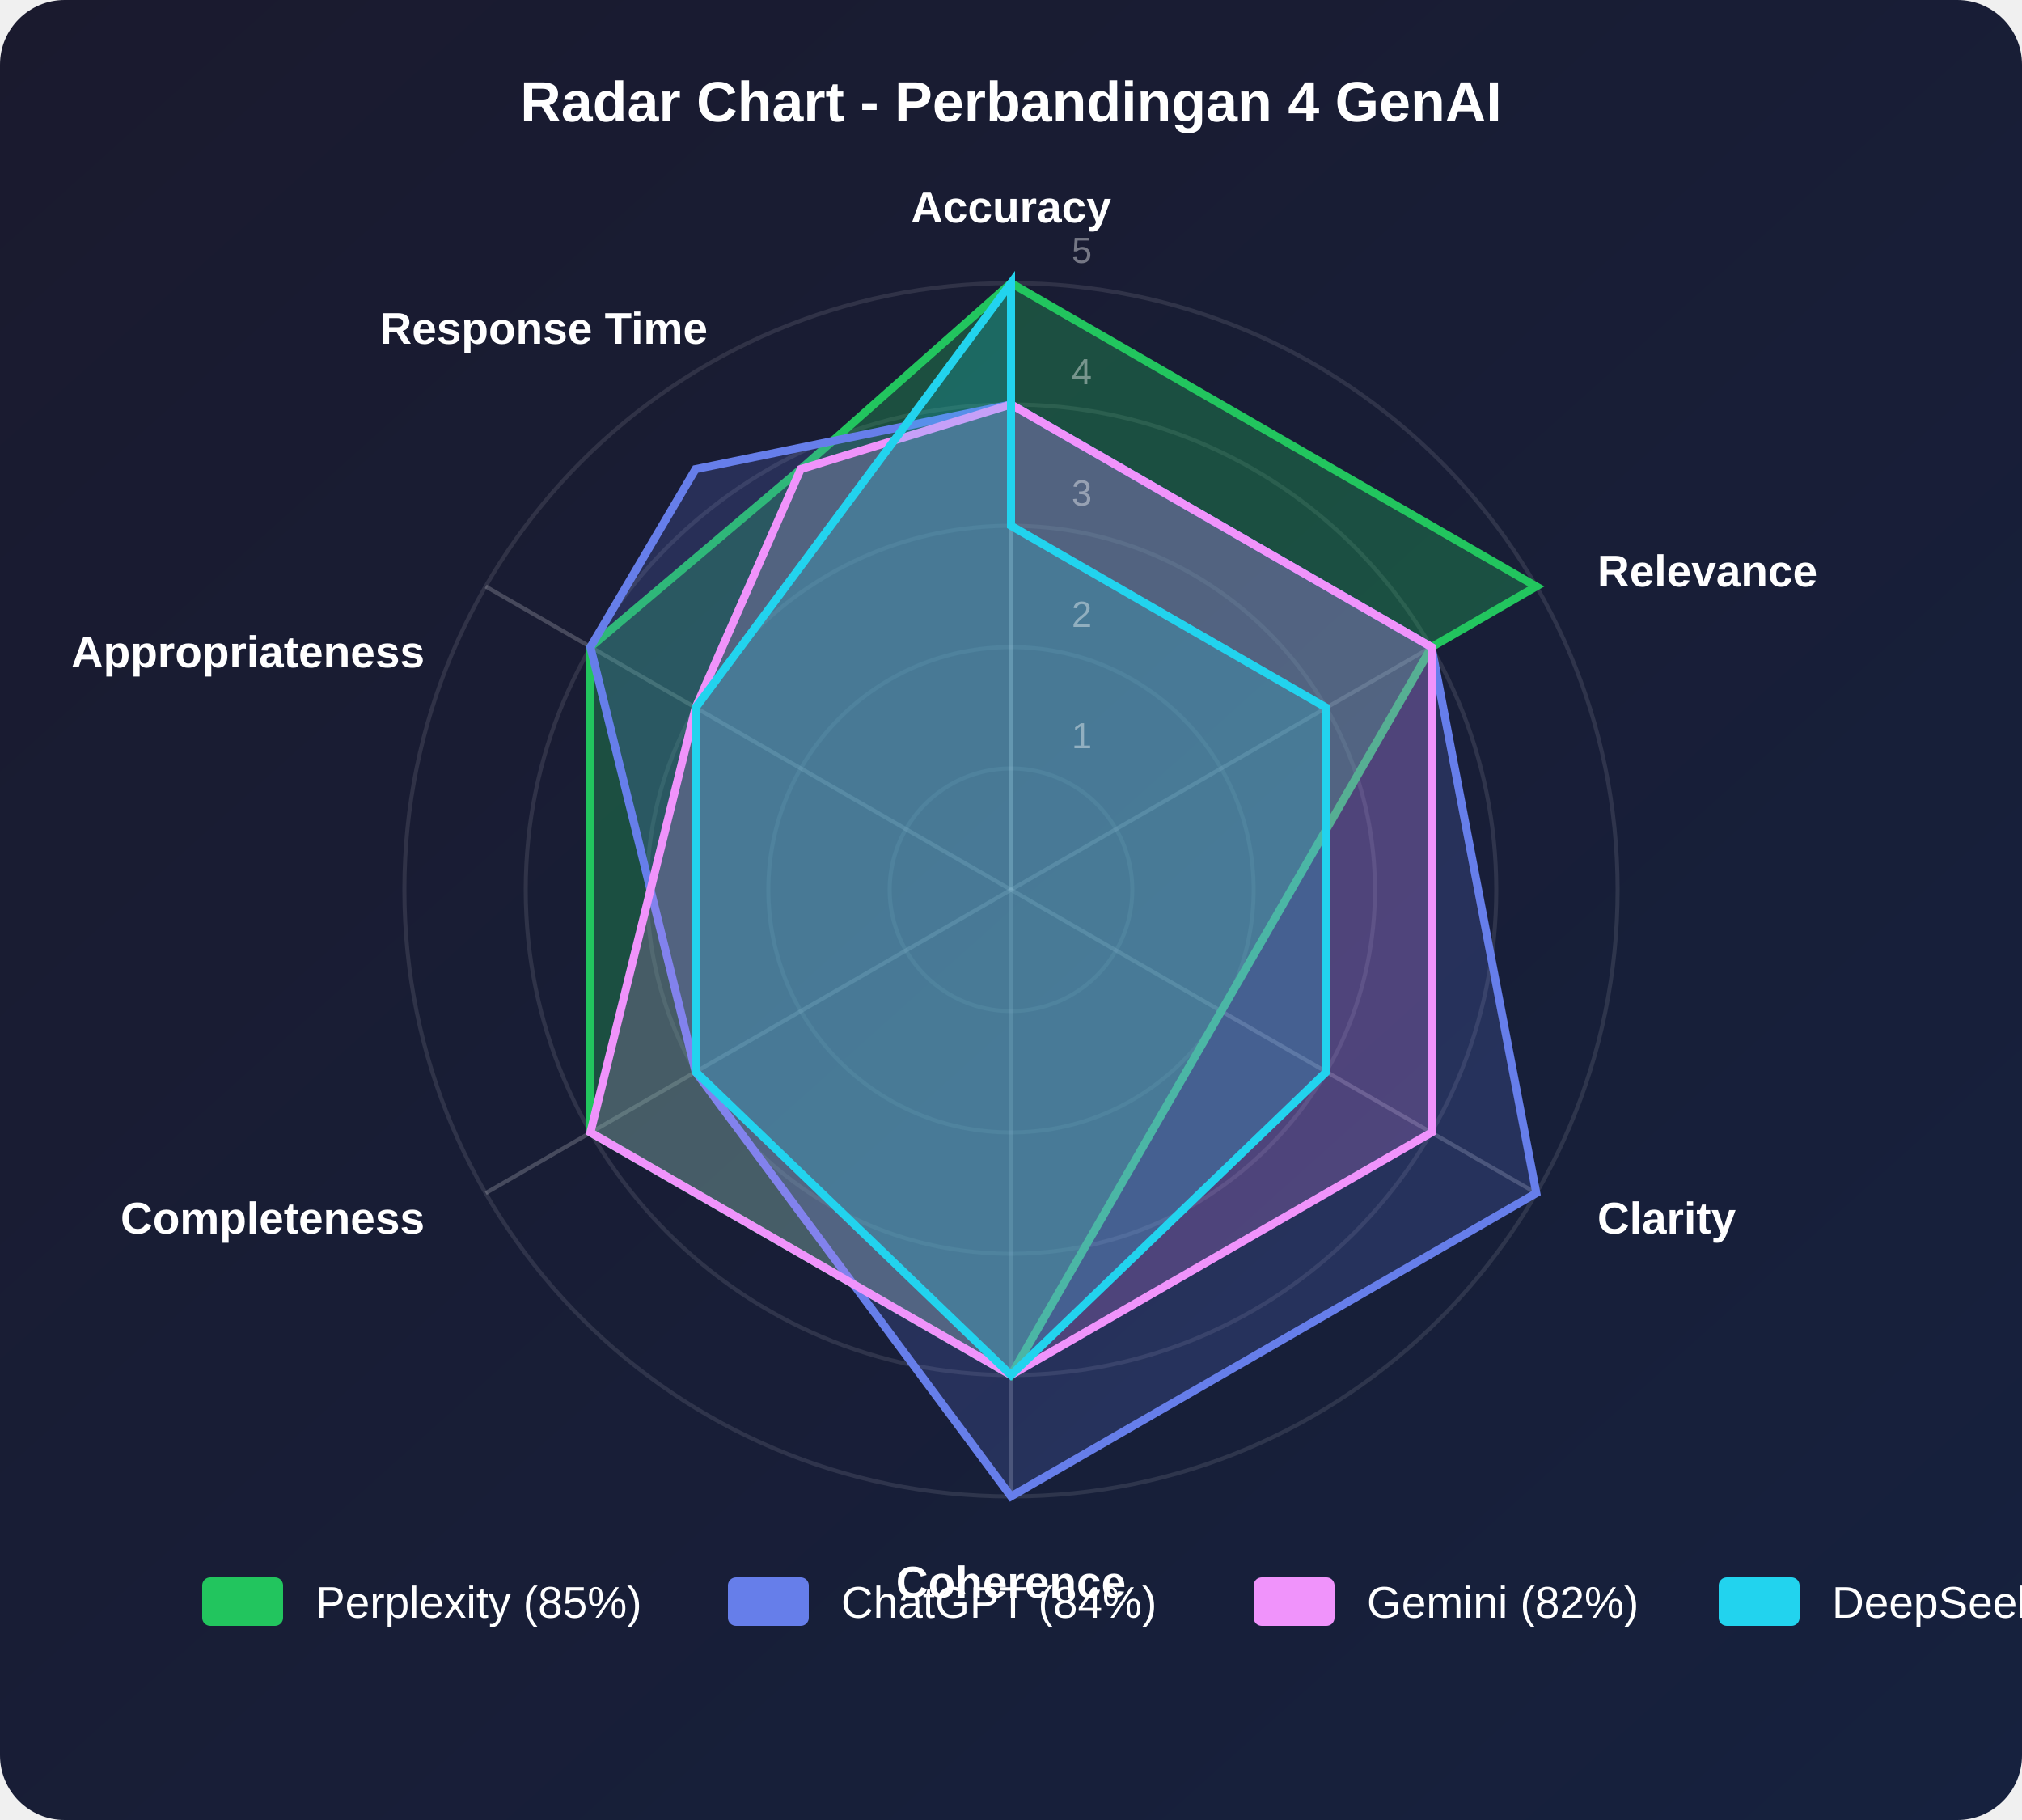
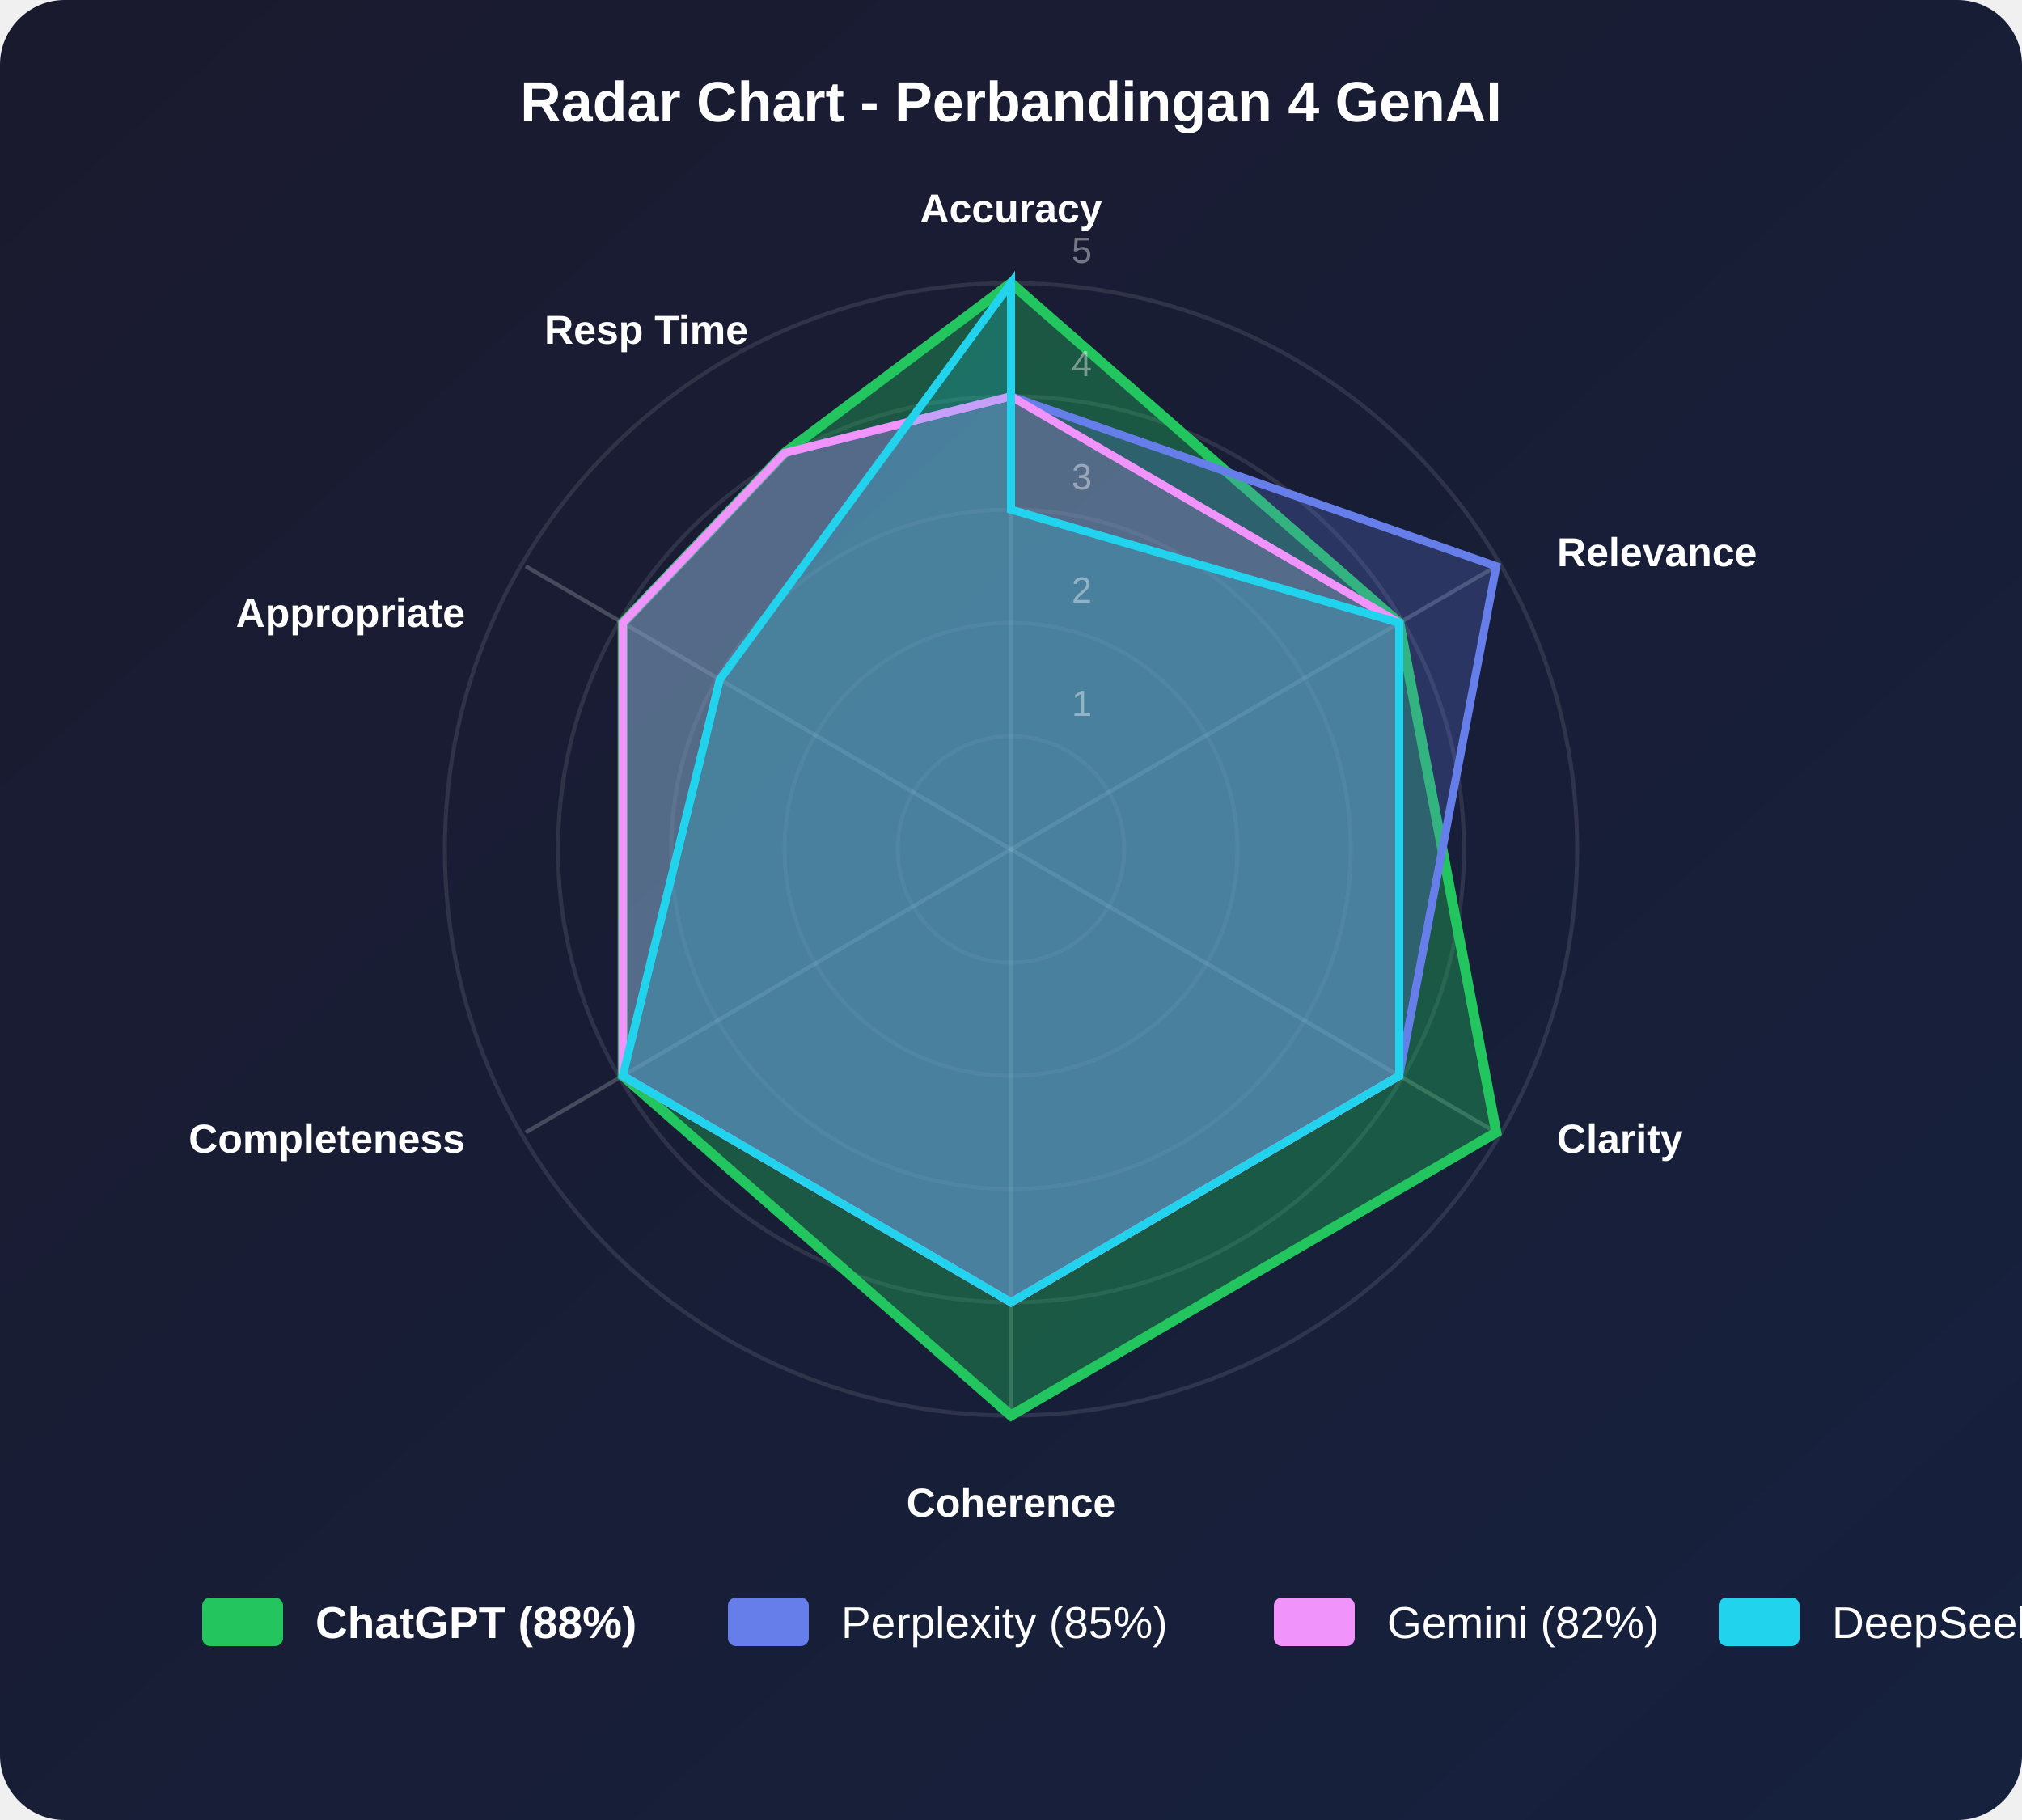
<svg xmlns="http://www.w3.org/2000/svg" viewBox="0 0 500 450">
  <defs>
-     <linearGradient id="chartBg" x1="0%" y1="0%" x2="100%" y2="100%">
+     <linearGradient id="chartBgGrad" x1="0%" y1="0%" x2="100%" y2="100%">
      <stop offset="0%" style="stop-color:#1a1a2e" />
      <stop offset="100%" style="stop-color:#16213e" />
    </linearGradient>
  </defs>
-   <rect width="500" height="450" fill="url(#chartBg)" rx="16" />
+   <rect width="500" height="450" fill="url(#chartBgGrad)" rx="16" />
  <text x="250" y="30" text-anchor="middle" fill="white" font-family="Arial, sans-serif" font-size="14" font-weight="bold">Radar Chart - Perbandingan 4 GenAI</text>
-   <g transform="translate(250, 220)">
-     <circle cx="0" cy="0" r="150" fill="none" stroke="rgba(255,255,255,0.1)" stroke-width="1" />
-     <circle cx="0" cy="0" r="120" fill="none" stroke="rgba(255,255,255,0.1)" stroke-width="1" />
-     <circle cx="0" cy="0" r="90" fill="none" stroke="rgba(255,255,255,0.1)" stroke-width="1" />
-     <circle cx="0" cy="0" r="60" fill="none" stroke="rgba(255,255,255,0.1)" stroke-width="1" />
-     <circle cx="0" cy="0" r="30" fill="none" stroke="rgba(255,255,255,0.1)" stroke-width="1" />
-     <line x1="0" y1="0" x2="0" y2="-150" stroke="rgba(255,255,255,0.2)" />
-     <line x1="0" y1="0" x2="129.9" y2="-75" stroke="rgba(255,255,255,0.2)" />
-     <line x1="0" y1="0" x2="129.9" y2="75" stroke="rgba(255,255,255,0.2)" />
-     <line x1="0" y1="0" x2="0" y2="150" stroke="rgba(255,255,255,0.2)" />
-     <line x1="0" y1="0" x2="-129.9" y2="75" stroke="rgba(255,255,255,0.2)" />
-     <line x1="0" y1="0" x2="-129.9" y2="-75" stroke="rgba(255,255,255,0.2)" />
-     <line x1="0" y1="0" x2="0" y2="-150" stroke="rgba(255,255,255,0.2)" />
-     <text x="0" y="-165" text-anchor="middle" fill="white" font-family="Arial, sans-serif" font-size="11" font-weight="bold">Accuracy</text>
-     <text x="145" y="-75" text-anchor="start" fill="white" font-family="Arial, sans-serif" font-size="11" font-weight="bold">Relevance</text>
-     <text x="145" y="85" text-anchor="start" fill="white" font-family="Arial, sans-serif" font-size="11" font-weight="bold">Clarity</text>
-     <text x="0" y="175" text-anchor="middle" fill="white" font-family="Arial, sans-serif" font-size="11" font-weight="bold">Coherence</text>
-     <text x="-145" y="85" text-anchor="end" fill="white" font-family="Arial, sans-serif" font-size="11" font-weight="bold">Completeness</text>
-     <text x="-145" y="-55" text-anchor="end" fill="white" font-family="Arial, sans-serif" font-size="11" font-weight="bold">Appropriateness</text>
-     <text x="-75" y="-135" text-anchor="end" fill="white" font-family="Arial, sans-serif" font-size="11" font-weight="bold">Response Time</text>
-     <polygon points="0,-150, 129.9,-75, 104,-60, 0,120, -104,60, -104,-60, -52,-104" fill="rgba(34, 197, 94, 0.3)" stroke="#22c55e" stroke-width="2" />
-     <polygon points="0,-120, 104,-60, 129.9,75, 0,150, -78,45, -104,-60, -78,-104" fill="rgba(102, 126, 234, 0.2)" stroke="#667eea" stroke-width="2" />
-     <polygon points="0,-120, 104,-60, 104,60, 0,120, -104,60, -78,-45, -52,-104" fill="rgba(240, 147, 251, 0.2)" stroke="#f093fb" stroke-width="2" />
-     <polygon points="0,-90, 78,-45, 78,45, 0,120, -78,45, -78,-45, 0,-150" fill="rgba(34, 211, 238, 0.2)" stroke="#22d3ee" stroke-width="2" />
+   <g transform="translate(250, 210)">
+     <circle cx="0" cy="0" r="140" fill="none" stroke="rgba(255,255,255,0.1)" stroke-width="1" />
+     <circle cx="0" cy="0" r="112" fill="none" stroke="rgba(255,255,255,0.1)" stroke-width="1" />
+     <circle cx="0" cy="0" r="84" fill="none" stroke="rgba(255,255,255,0.1)" stroke-width="1" />
+     <circle cx="0" cy="0" r="56" fill="none" stroke="rgba(255,255,255,0.1)" stroke-width="1" />
+     <circle cx="0" cy="0" r="28" fill="none" stroke="rgba(255,255,255,0.1)" stroke-width="1" />
+     <line x1="0" y1="0" x2="0" y2="-140" stroke="rgba(255,255,255,0.2)" />
+     <line x1="0" y1="0" x2="120" y2="-70" stroke="rgba(255,255,255,0.2)" />
+     <line x1="0" y1="0" x2="120" y2="70" stroke="rgba(255,255,255,0.2)" />
+     <line x1="0" y1="0" x2="0" y2="140" stroke="rgba(255,255,255,0.2)" />
+     <line x1="0" y1="0" x2="-120" y2="70" stroke="rgba(255,255,255,0.2)" />
+     <line x1="0" y1="0" x2="-120" y2="-70" stroke="rgba(255,255,255,0.2)" />
+     <text x="0" y="-155" text-anchor="middle" fill="white" font-family="Arial, sans-serif" font-size="10" font-weight="bold">Accuracy</text>
+     <text x="135" y="-70" text-anchor="start" fill="white" font-family="Arial, sans-serif" font-size="10" font-weight="bold">Relevance</text>
+     <text x="135" y="75" text-anchor="start" fill="white" font-family="Arial, sans-serif" font-size="10" font-weight="bold">Clarity</text>
+     <text x="0" y="165" text-anchor="middle" fill="white" font-family="Arial, sans-serif" font-size="10" font-weight="bold">Coherence</text>
+     <text x="-135" y="75" text-anchor="end" fill="white" font-family="Arial, sans-serif" font-size="10" font-weight="bold">Completeness</text>
+     <text x="-135" y="-55" text-anchor="end" fill="white" font-family="Arial, sans-serif" font-size="10" font-weight="bold">Appropriate</text>
+     <text x="-65" y="-125" text-anchor="end" fill="white" font-family="Arial, sans-serif" font-size="10" font-weight="bold">Resp Time</text>
+     <polygon points="0,-140, 96,-56, 120,70, 0,140, -96,56, -96,-56, -56,-98" fill="rgba(34, 197, 94, 0.35)" stroke="#22c55e" stroke-width="2.5" />
+     <polygon points="0,-112, 120,-70, 96,56, 0,112, -96,56, -96,-56, -56,-98" fill="rgba(102, 126, 234, 0.25)" stroke="#667eea" stroke-width="2" />
+     <polygon points="0,-112, 96,-56, 96,56, 0,112, -96,56, -96,-56, -56,-98" fill="rgba(240, 147, 251, 0.2)" stroke="#f093fb" stroke-width="2" />
+     <polygon points="0,-84, 96,-56, 96,56, 0,112, -96,56, -72,-42, 0,-140" fill="rgba(34, 211, 238, 0.2)" stroke="#22d3ee" stroke-width="2" />
  </g>
-   <g transform="translate(50, 390)">
+   <g transform="translate(50, 395)">
    <rect x="0" y="0" width="20" height="12" fill="#22c55e" rx="2" />
-     <text x="28" y="10" fill="white" font-family="Arial, sans-serif" font-size="11">Perplexity (85%)</text>
+     <text x="28" y="10" fill="white" font-family="Arial, sans-serif" font-size="11" font-weight="bold">ChatGPT (88%)</text>
    <rect x="130" y="0" width="20" height="12" fill="#667eea" rx="2" />
-     <text x="158" y="10" fill="white" font-family="Arial, sans-serif" font-size="11">ChatGPT (84%)</text>
-     <rect x="260" y="0" width="20" height="12" fill="#f093fb" rx="2" />
-     <text x="288" y="10" fill="white" font-family="Arial, sans-serif" font-size="11">Gemini (82%)</text>
+     <text x="158" y="10" fill="white" font-family="Arial, sans-serif" font-size="11">Perplexity (85%)</text>
+     <rect x="265" y="0" width="20" height="12" fill="#f093fb" rx="2" />
+     <text x="293" y="10" fill="white" font-family="Arial, sans-serif" font-size="11">Gemini (82%)</text>
    <rect x="375" y="0" width="20" height="12" fill="#22d3ee" rx="2" />
    <text x="403" y="10" fill="white" font-family="Arial, sans-serif" font-size="11">DeepSeek (80%)</text>
  </g>
-   <g transform="translate(250, 220)">
-     <text x="15" y="-155" fill="rgba(255,255,255,0.4)" font-family="Arial, sans-serif" font-size="9">5</text>
-     <text x="15" y="-125" fill="rgba(255,255,255,0.4)" font-family="Arial, sans-serif" font-size="9">4</text>
-     <text x="15" y="-95" fill="rgba(255,255,255,0.4)" font-family="Arial, sans-serif" font-size="9">3</text>
-     <text x="15" y="-65" fill="rgba(255,255,255,0.4)" font-family="Arial, sans-serif" font-size="9">2</text>
-     <text x="15" y="-35" fill="rgba(255,255,255,0.4)" font-family="Arial, sans-serif" font-size="9">1</text>
+   <g transform="translate(250, 210)">
+     <text x="15" y="-145" fill="rgba(255,255,255,0.4)" font-family="Arial, sans-serif" font-size="9">5</text>
+     <text x="15" y="-117" fill="rgba(255,255,255,0.4)" font-family="Arial, sans-serif" font-size="9">4</text>
+     <text x="15" y="-89" fill="rgba(255,255,255,0.4)" font-family="Arial, sans-serif" font-size="9">3</text>
+     <text x="15" y="-61" fill="rgba(255,255,255,0.4)" font-family="Arial, sans-serif" font-size="9">2</text>
+     <text x="15" y="-33" fill="rgba(255,255,255,0.4)" font-family="Arial, sans-serif" font-size="9">1</text>
  </g>
</svg>
